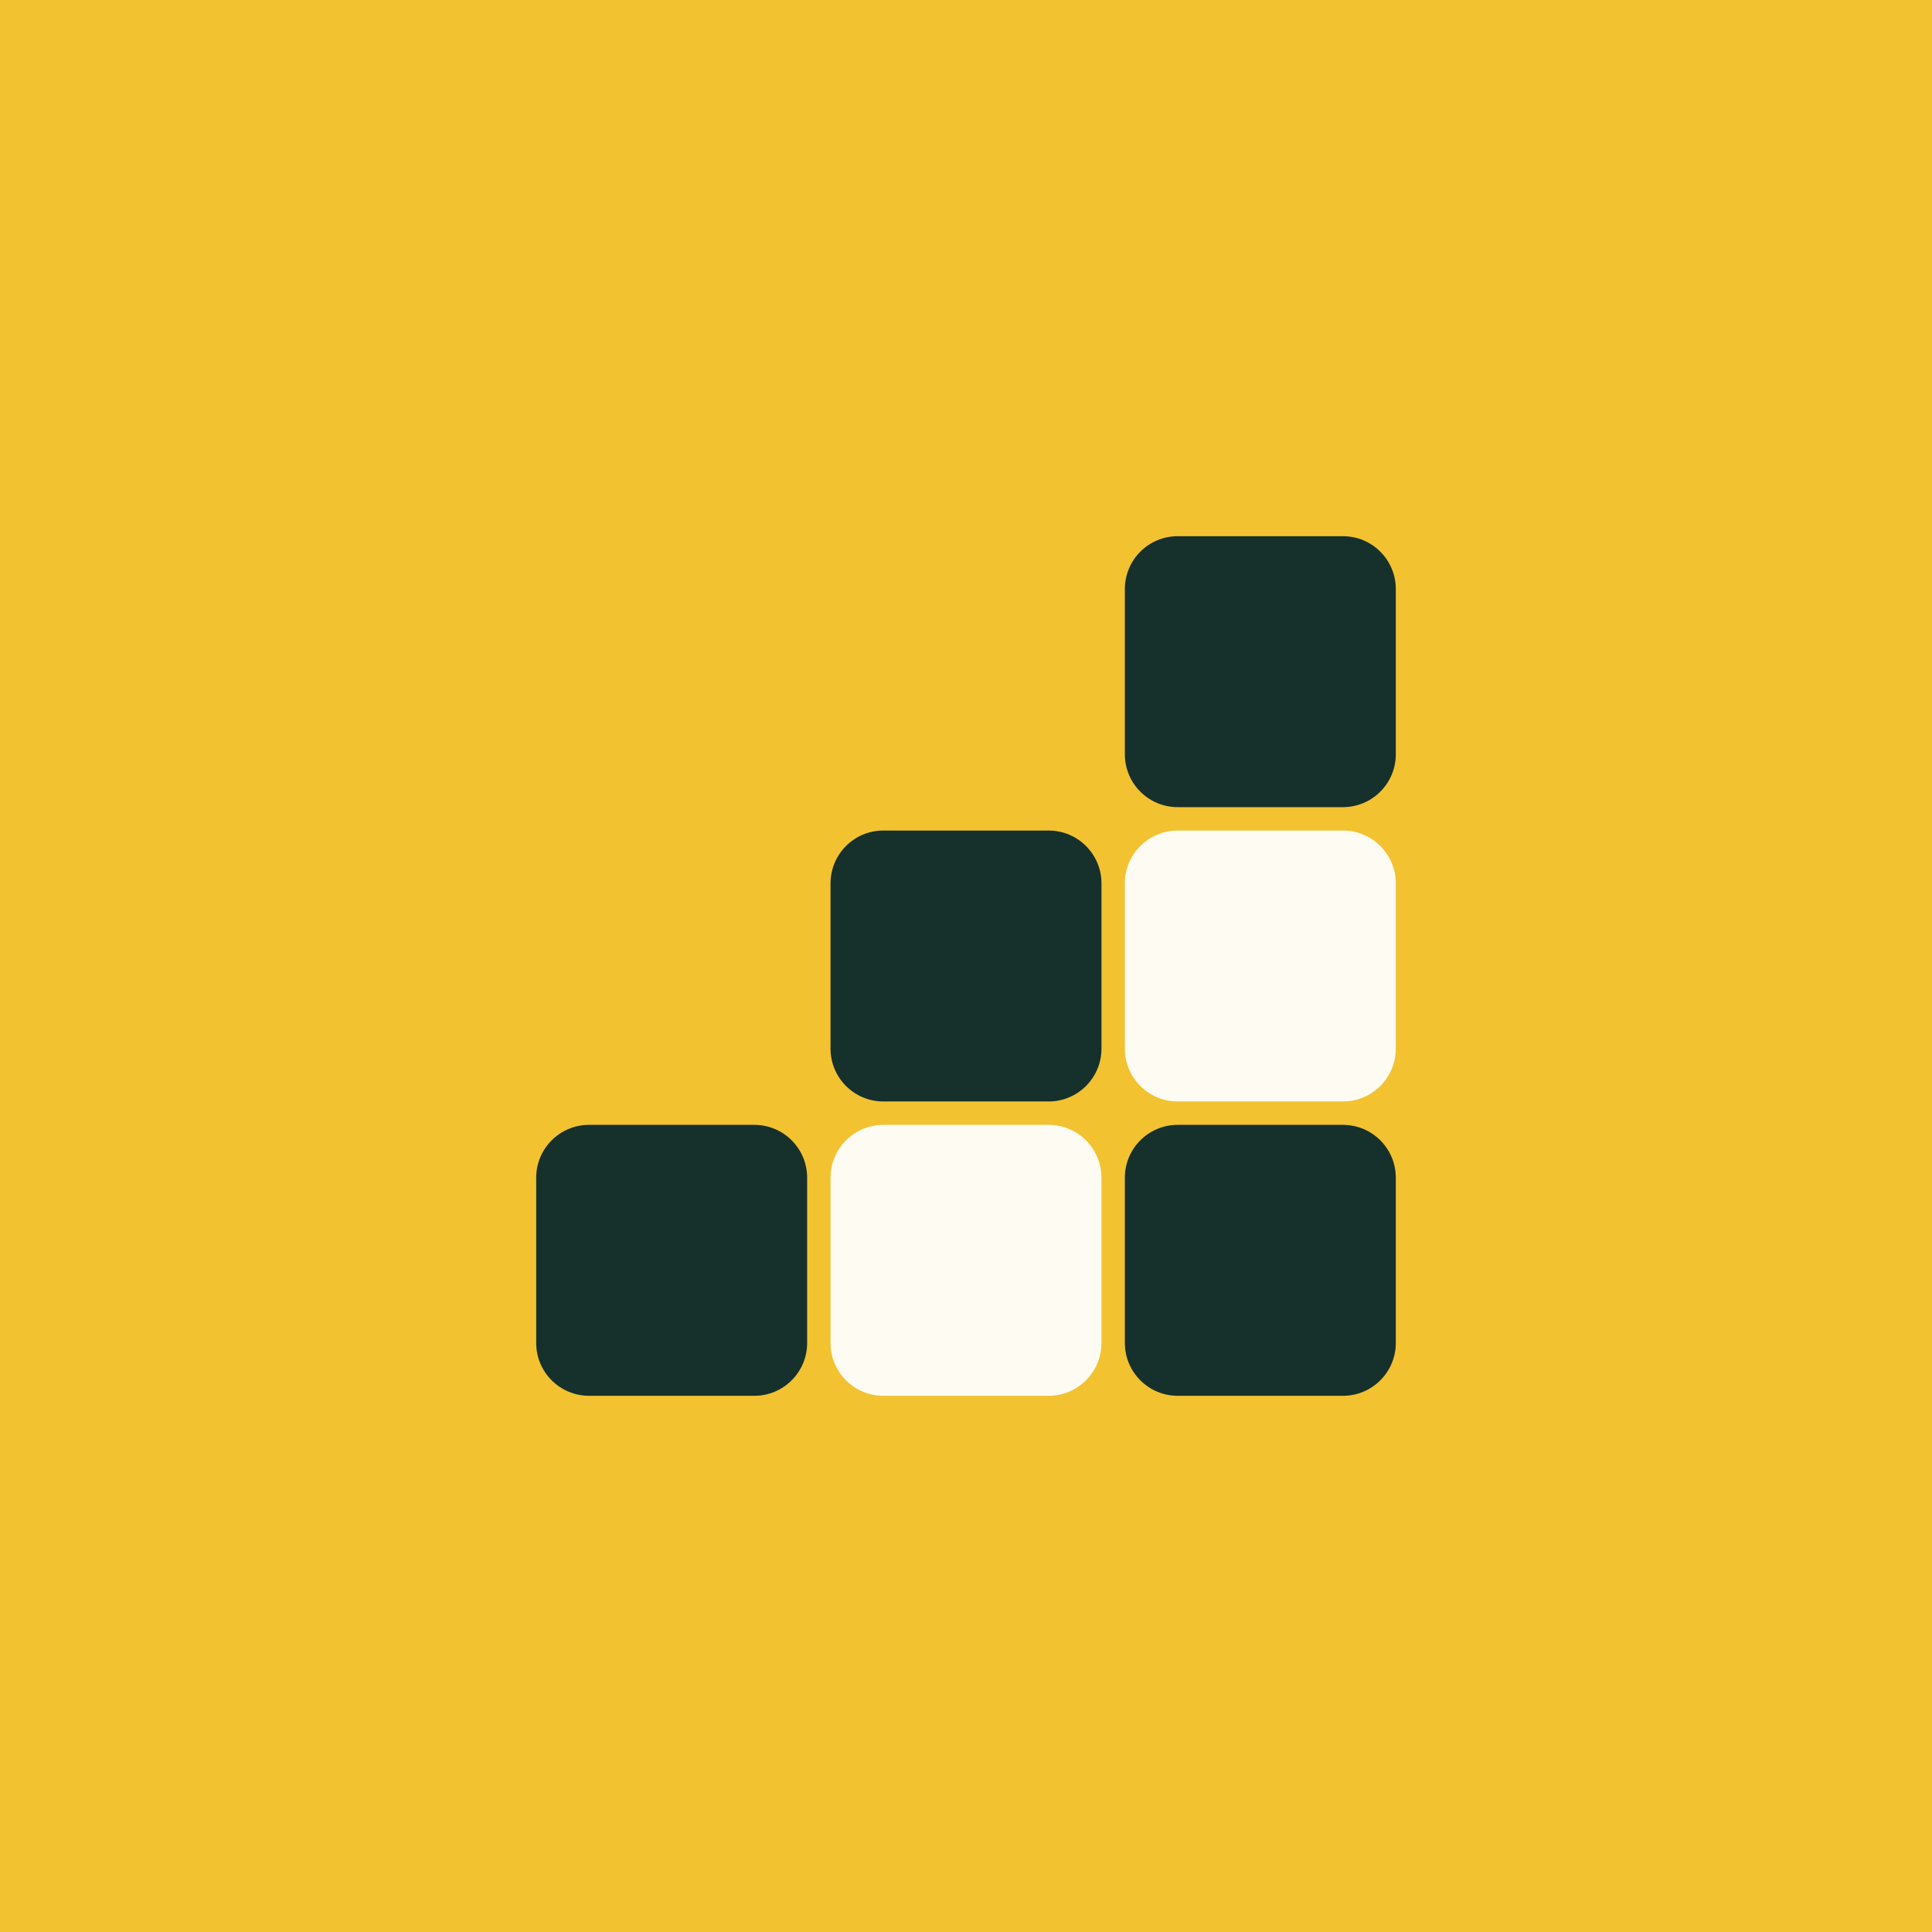
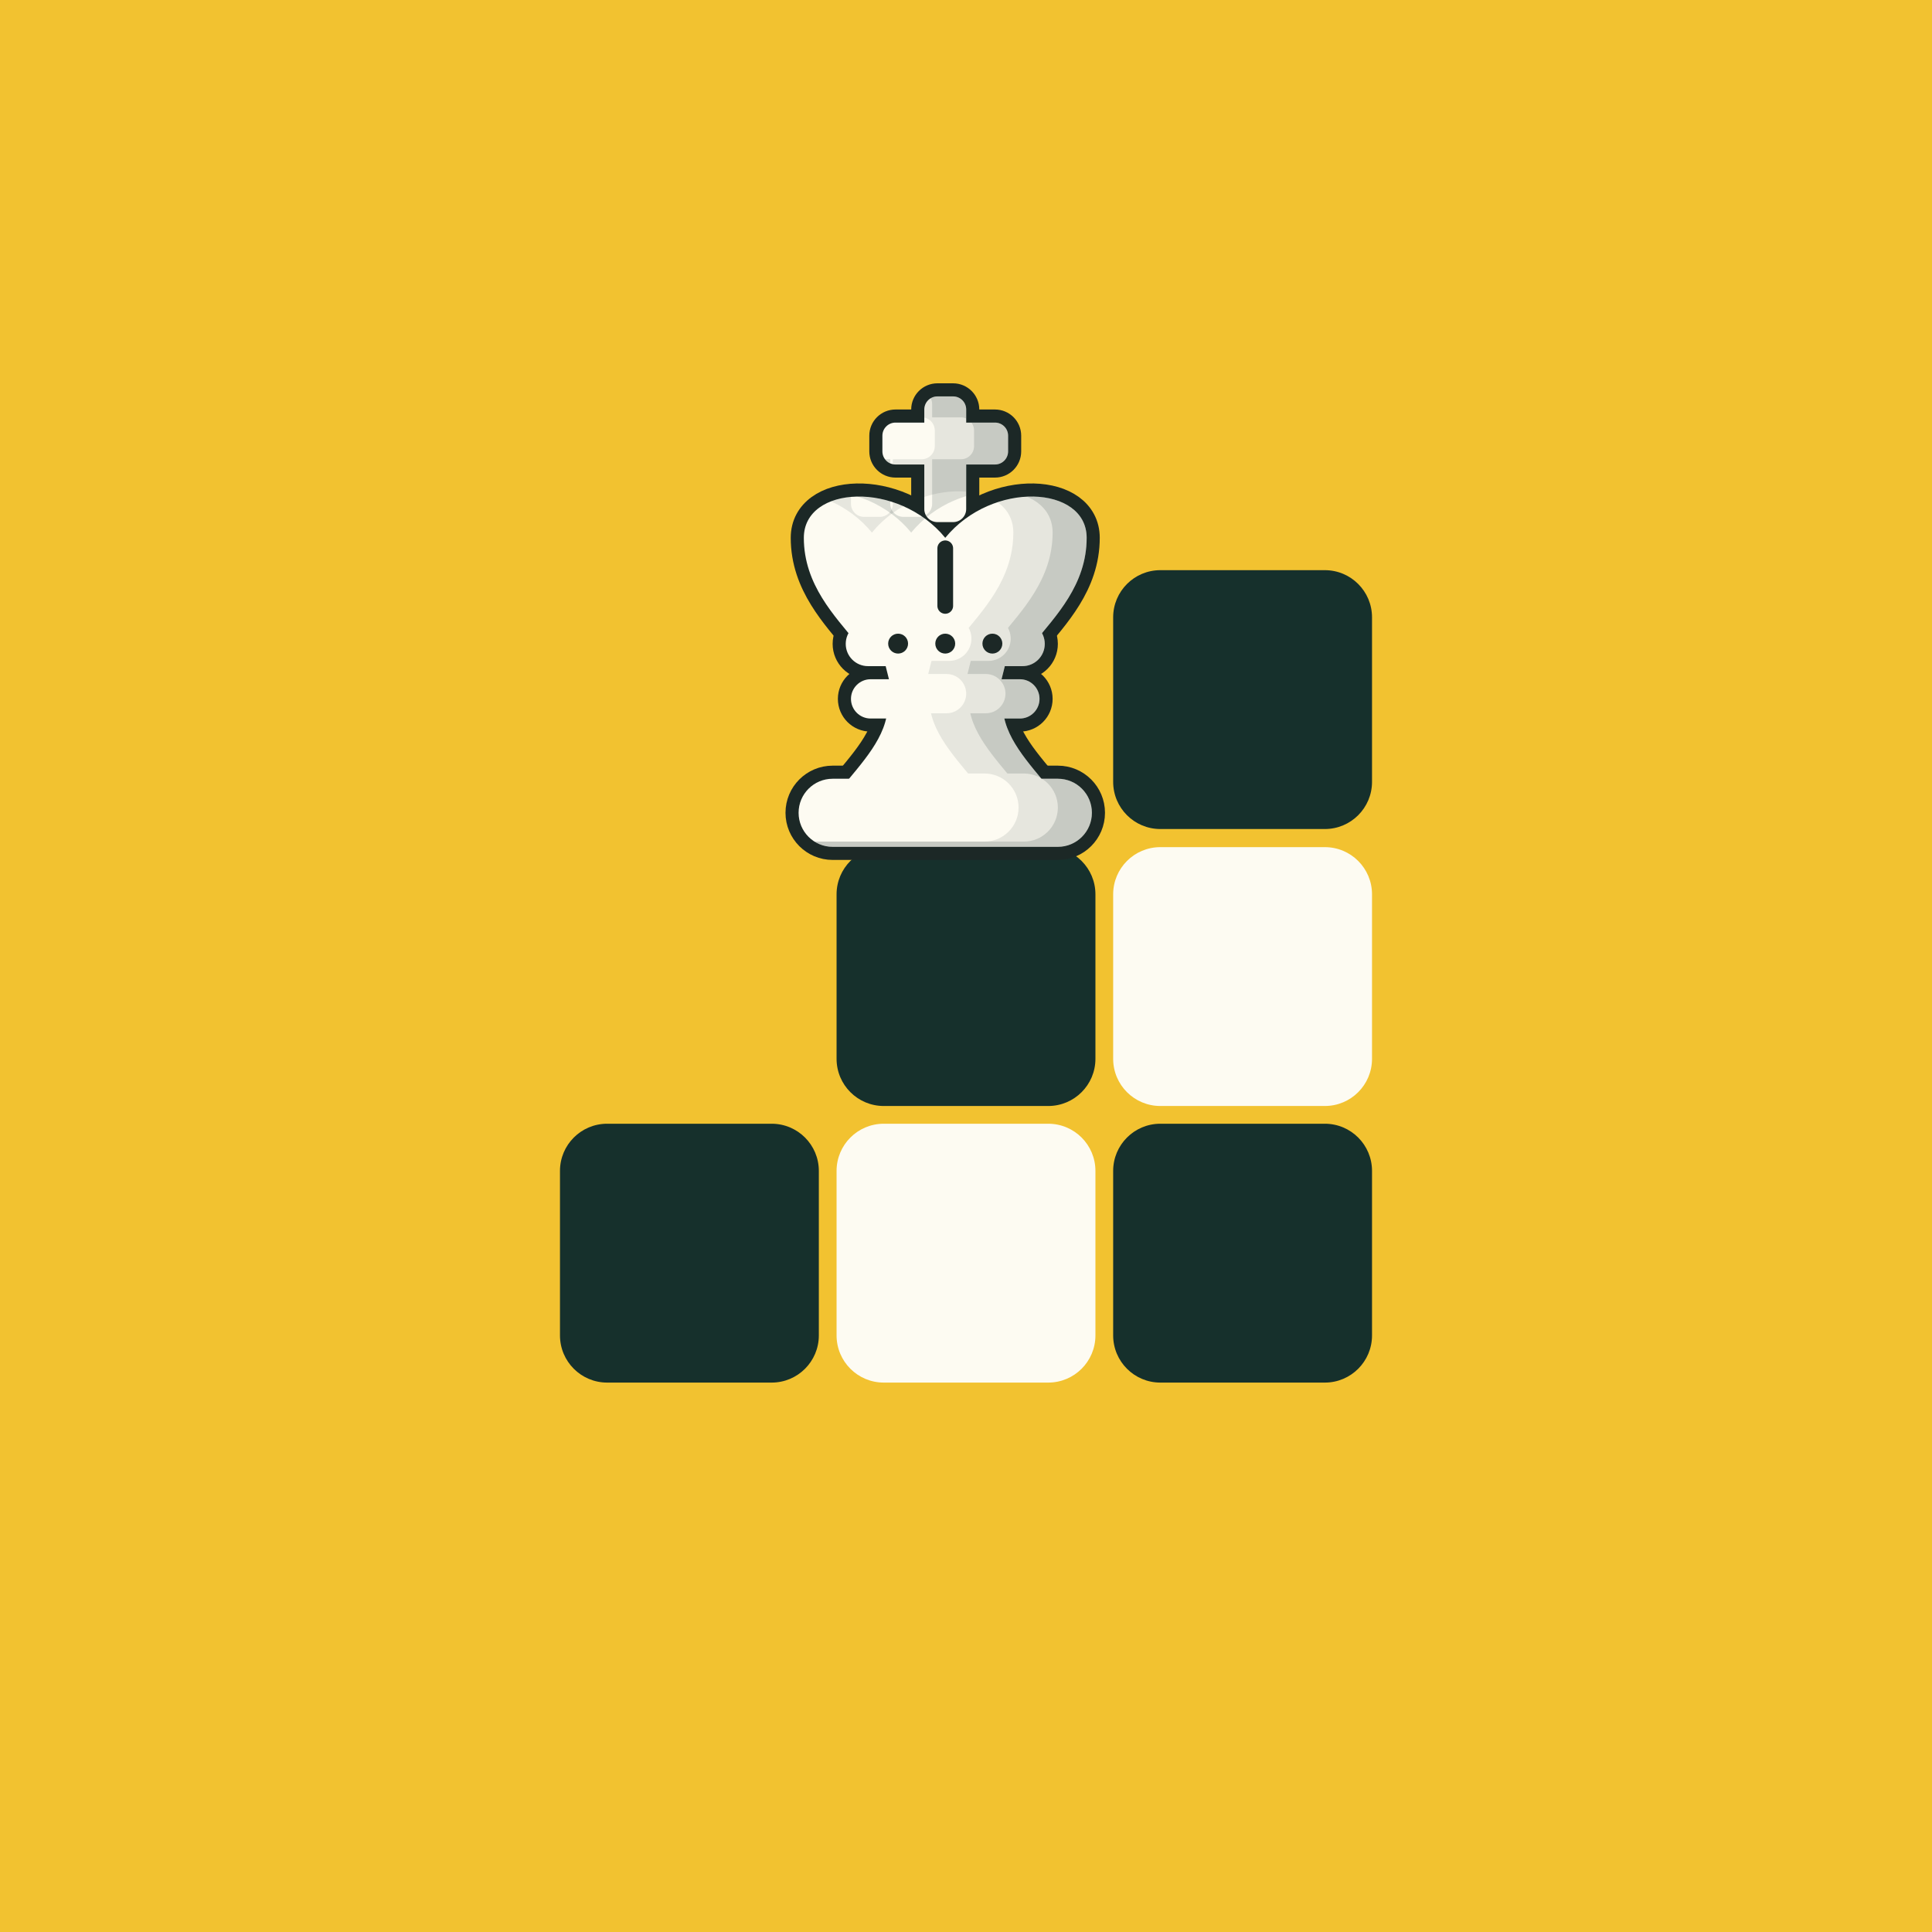
<svg xmlns="http://www.w3.org/2000/svg" viewBox="0 0 512 512">
  <rect width="512" height="512" rx="0" fill="#f2c230" />
-   <rect x="142.1" y="298.1" width="71.8" height="71.8" rx="14.0" fill="#16302c" />
-   <rect x="220.1" y="298.1" width="71.8" height="71.8" rx="14.0" fill="#fdfbf2" />
-   <rect x="220.1" y="220.1" width="71.8" height="71.8" rx="14.0" fill="#16302c" />
-   <rect x="298.1" y="298.1" width="71.8" height="71.8" rx="14.0" fill="#16302c" />
-   <rect x="298.1" y="220.1" width="71.8" height="71.8" rx="14.0" fill="#fdfbf2" />
-   <rect x="298.1" y="142.1" width="71.8" height="71.8" rx="14.0" fill="#16302c" />
+   <rect x="148.4" y="297.8" width="68.6" height="68.6" rx="12.5" fill="#16302c" />
+   <rect x="221.7" y="297.8" width="68.6" height="68.6" rx="12.5" fill="#fdfbf2" />
+   <rect x="221.7" y="224.5" width="68.6" height="68.6" rx="12.5" fill="#16302c" />
+   <rect x="295.0" y="297.8" width="68.6" height="68.6" rx="12.5" fill="#16302c" />
+   <rect x="295.0" y="224.5" width="68.6" height="68.6" rx="12.5" fill="#fdfbf2" />
+   <rect x="295.0" y="151.1" width="68.6" height="68.6" rx="12.5" fill="#16302c" />
+   <svg x="181.1" y="99.5" width="138.8" height="138.8" viewBox="0 0 100 100">
+     <g stroke-linejoin="round" stroke-linecap="round">
+       <g fill="#1c2826" stroke="#1c2826" stroke-width="5">
+         <rect x="46" y="4" width="8" height="24" rx="2.5" />
+         <rect x="38" y="9" width="24" height="8" rx="2.5" />
+         <path d="M23 31 C23 21 41 20 50 31 C59 20 77 21 77 31 C77 40 71 46 67 51 L33 51 C29 46 23 40 23 31 Z" />
+         <rect x="31" y="47" width="38" height="8.5" rx="4.25" />
+         <path d="M38 53 L62 53 L60 61 L40 61 Z" />
+         <rect x="32" y="58" width="36" height="7.5" rx="3.75" />
+         <path d="M39 63 L61 63 C61 69 66 74 70 79 L30 79 C34 74 39 69 39 63 Z" />
+         <rect x="22" y="77" width="56" height="13" rx="6.5" />
+       </g>
+       <g fill="#fdfbf2">
+         <rect x="46" y="4" width="8" height="24" rx="2.5" />
+         <rect x="38" y="9" width="24" height="8" rx="2.5" />
+         <path d="M23 31 C23 21 41 20 50 31 C59 20 77 21 77 31 C77 40 71 46 67 51 L33 51 C29 46 23 40 23 31 Z" />
+         <rect x="31" y="47" width="38" height="8.5" rx="4.25" />
+         <path d="M38 53 L62 53 L60 61 L40 61 Z" />
+         <rect x="32" y="58" width="36" height="7.5" rx="3.75" />
+         <path d="M39 63 L61 63 C61 69 66 74 70 79 L30 79 C34 74 39 69 39 63 Z" />
+         <rect x="22" y="77" width="56" height="13" rx="6.5" />
+       </g>
+       <mask id="icon-ms-wk">
+         <g fill="#fff">
+           <rect x="46" y="4" width="8" height="24" rx="2.5" />
+           <rect x="38" y="9" width="24" height="8" rx="2.5" />
+           <path d="M23 31 C23 21 41 20 50 31 C59 20 77 21 77 31 C77 40 71 46 67 51 L33 51 C29 46 23 40 23 31 Z" />
+           <rect x="31" y="47" width="38" height="8.5" rx="4.25" />
+           <path d="M38 53 L62 53 L60 61 L40 61 Z" />
+           <rect x="32" y="58" width="36" height="7.5" rx="3.75" />
+           <path d="M39 63 L61 63 C61 69 66 74 70 79 L30 79 C34 74 39 69 39 63 Z" />
+           <rect x="22" y="77" width="56" height="13" rx="6.5" />
+         </g>
+         <g fill="#000" transform="translate(-14 -1)">
+           <rect x="46" y="4" width="8" height="24" rx="2.5" />
+           <rect x="38" y="9" width="24" height="8" rx="2.5" />
+           <path d="M23 31 C23 21 41 20 50 31 C59 20 77 21 77 31 C77 40 71 46 67 51 L33 51 C29 46 23 40 23 31 Z" />
+           <rect x="31" y="47" width="38" height="8.5" rx="4.25" />
+           <path d="M38 53 L62 53 L60 61 L40 61 Z" />
+           <rect x="32" y="58" width="36" height="7.5" rx="3.75" />
+           <path d="M39 63 L61 63 C61 69 66 74 70 79 L30 79 C34 74 39 69 39 63 Z" />
+           <rect x="22" y="77" width="56" height="13" rx="6.5" />
+         </g>
+       </mask>
+       <rect width="100" height="100" fill="rgba(24,44,40,0.1)" mask="url(#icon-ms-wk)" />
+       <mask id="icon-mc-wk">
+         <g fill="#fff">
+           <rect x="46" y="4" width="8" height="24" rx="2.5" />
+           <rect x="38" y="9" width="24" height="8" rx="2.5" />
+           <path d="M23 31 C23 21 41 20 50 31 C59 20 77 21 77 31 C77 40 71 46 67 51 L33 51 C29 46 23 40 23 31 Z" />
+           <rect x="31" y="47" width="38" height="8.5" rx="4.25" />
+           <path d="M38 53 L62 53 L60 61 L40 61 Z" />
+           <rect x="32" y="58" width="36" height="7.5" rx="3.75" />
+           <path d="M39 63 L61 63 C61 69 66 74 70 79 L30 79 C34 74 39 69 39 63 Z" />
+           <rect x="22" y="77" width="56" height="13" rx="6.5" />
+         </g>
+         <g fill="#000" transform="translate(-6.5 -1)">
+           <rect x="46" y="4" width="8" height="24" rx="2.5" />
+           <rect x="38" y="9" width="24" height="8" rx="2.5" />
+           <path d="M23 31 C23 21 41 20 50 31 C59 20 77 21 77 31 C77 40 71 46 67 51 L33 51 C29 46 23 40 23 31 Z" />
+           <rect x="31" y="47" width="38" height="8.5" rx="4.25" />
+           <path d="M38 53 L62 53 L60 61 L40 61 Z" />
+           <rect x="32" y="58" width="36" height="7.5" rx="3.75" />
+           <path d="M39 63 L61 63 C61 69 66 74 70 79 L30 79 C34 74 39 69 39 63 Z" />
+           <rect x="22" y="77" width="56" height="13" rx="6.5" />
+         </g>
+       </mask>
+       <rect width="100" height="100" fill="rgba(24,44,40,0.15)" mask="url(#icon-mc-wk)" />
+       <g fill="none" stroke="#1c2826" stroke-width="3">
+         <circle cx="41" cy="51.2" r="1.9" stroke="none" fill="#1c2826" />
+         <circle cx="50" cy="51.2" r="1.9" stroke="none" fill="#1c2826" />
+         <circle cx="59" cy="51.2" r="1.9" stroke="none" fill="#1c2826" />
+         <path d="M50 33 V44" />
+       </g>
+     </g>
+   </svg>
</svg>
